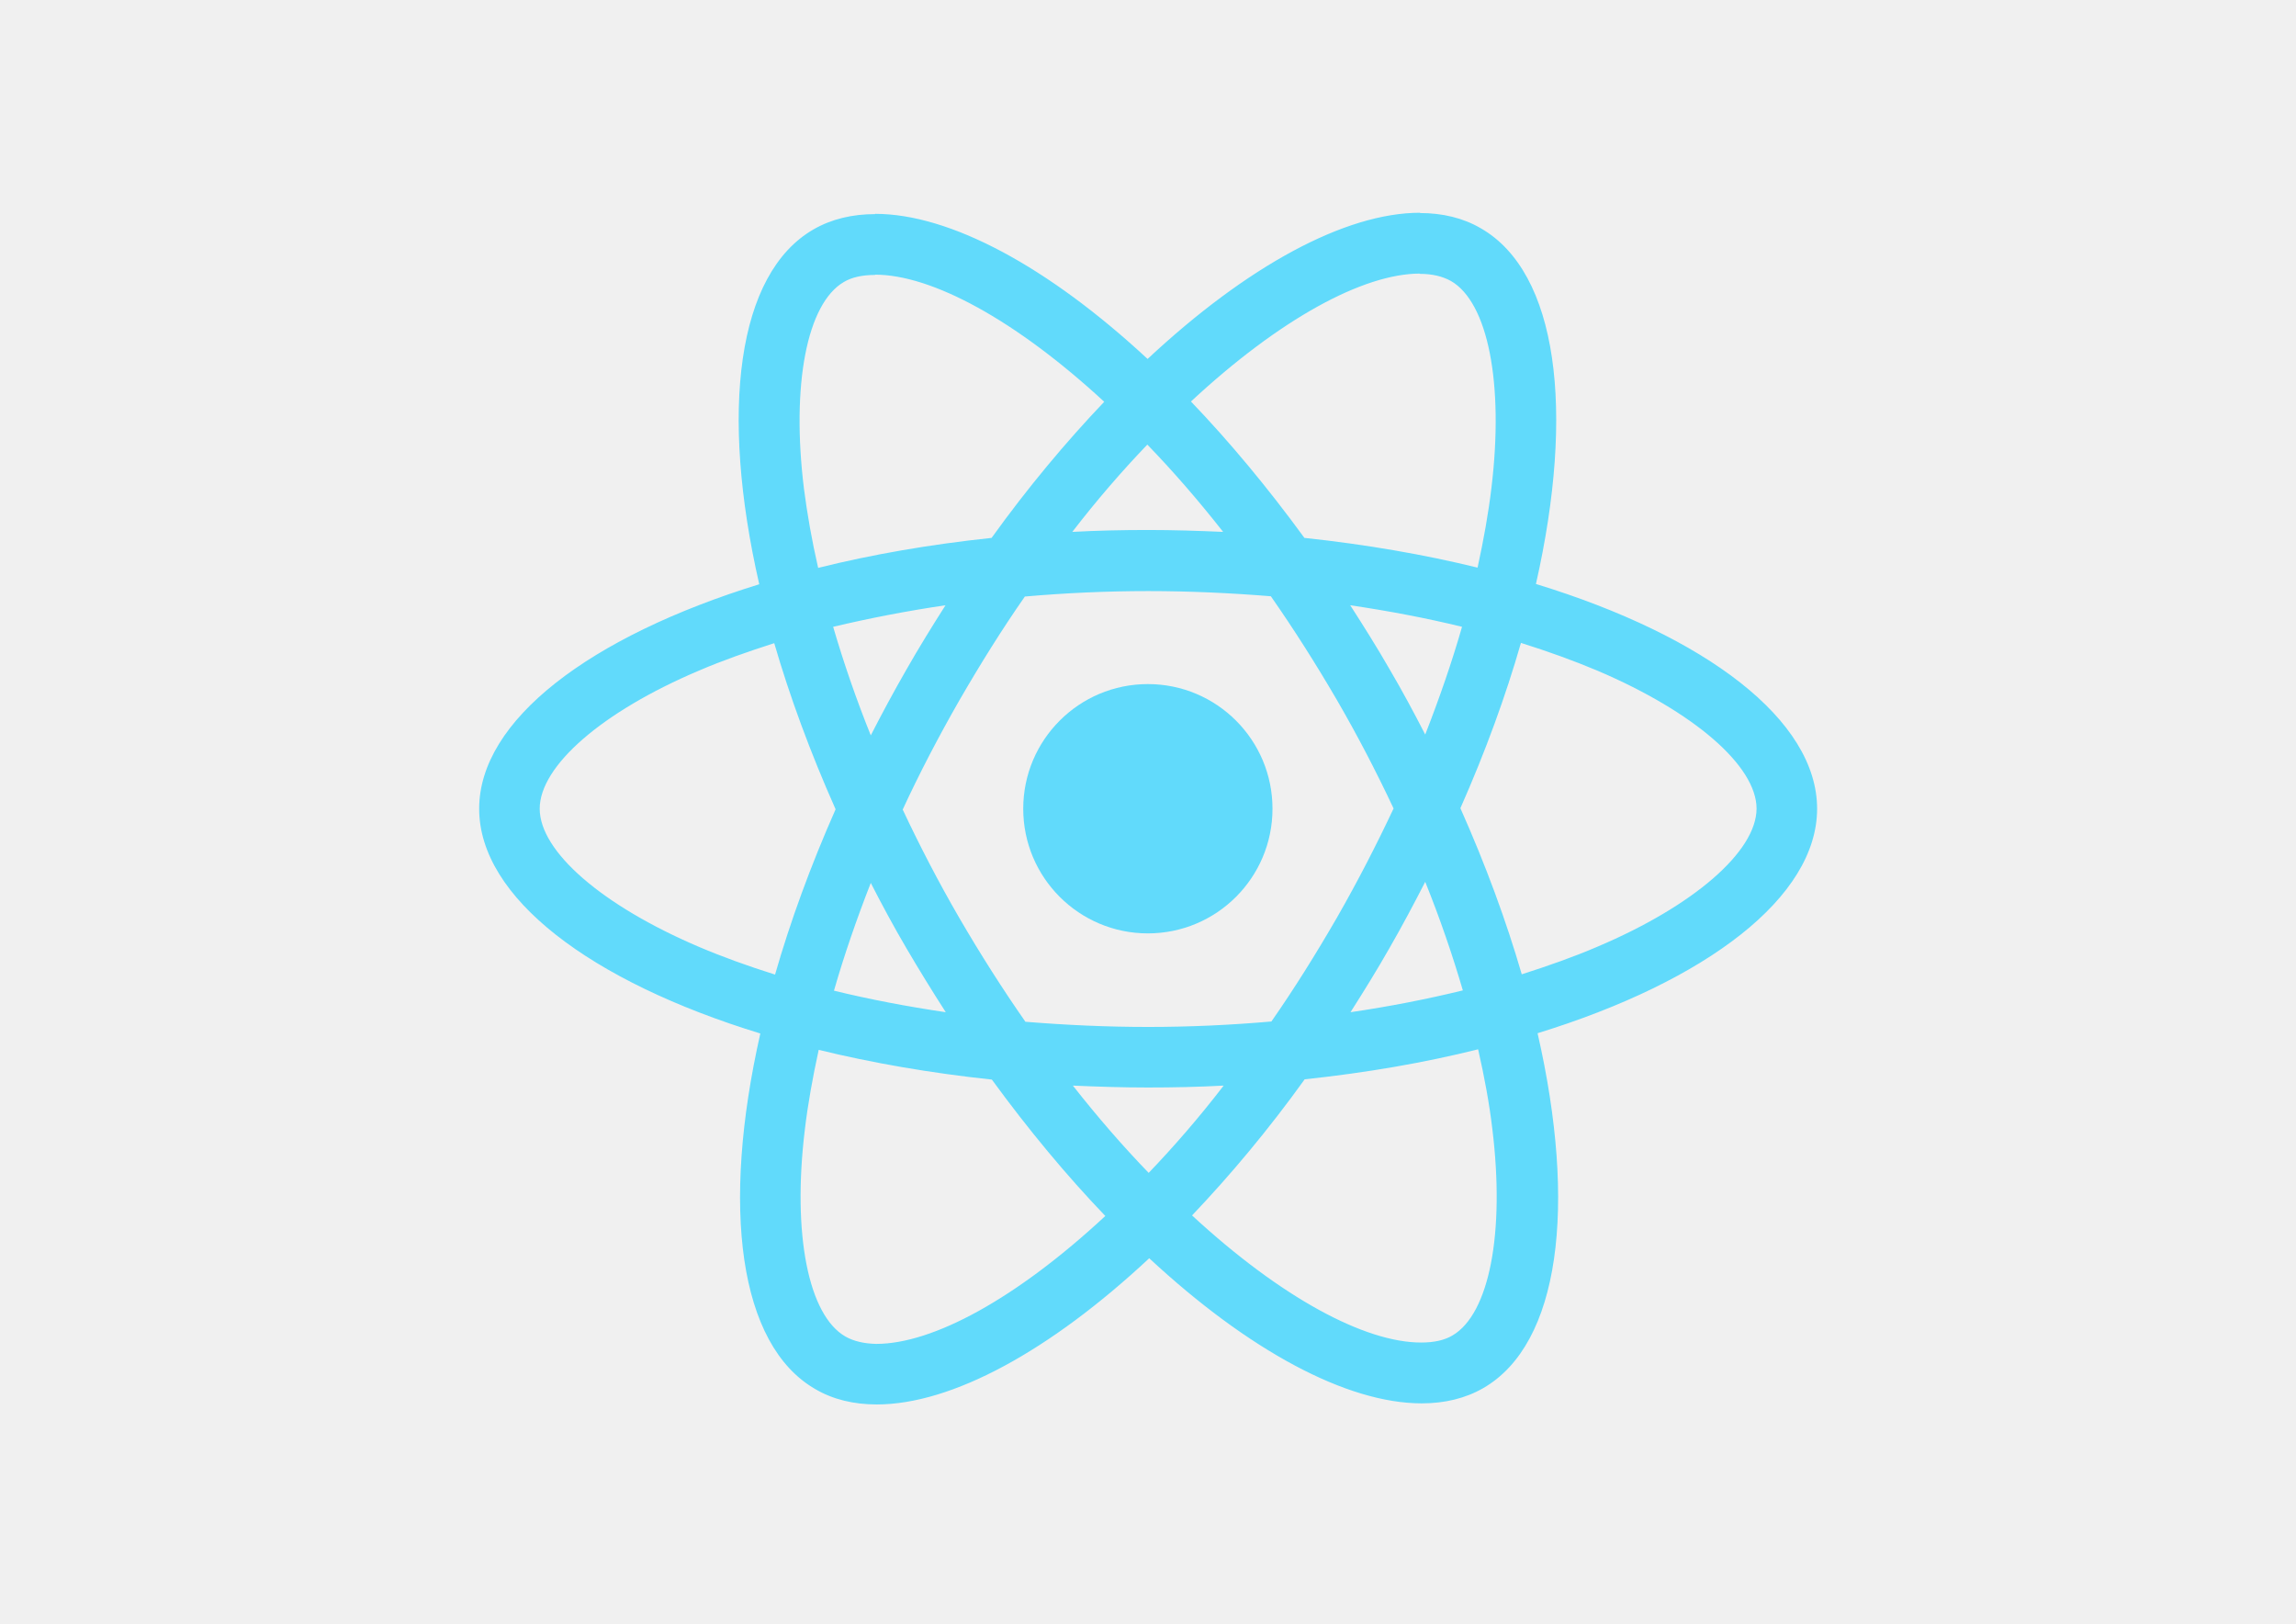
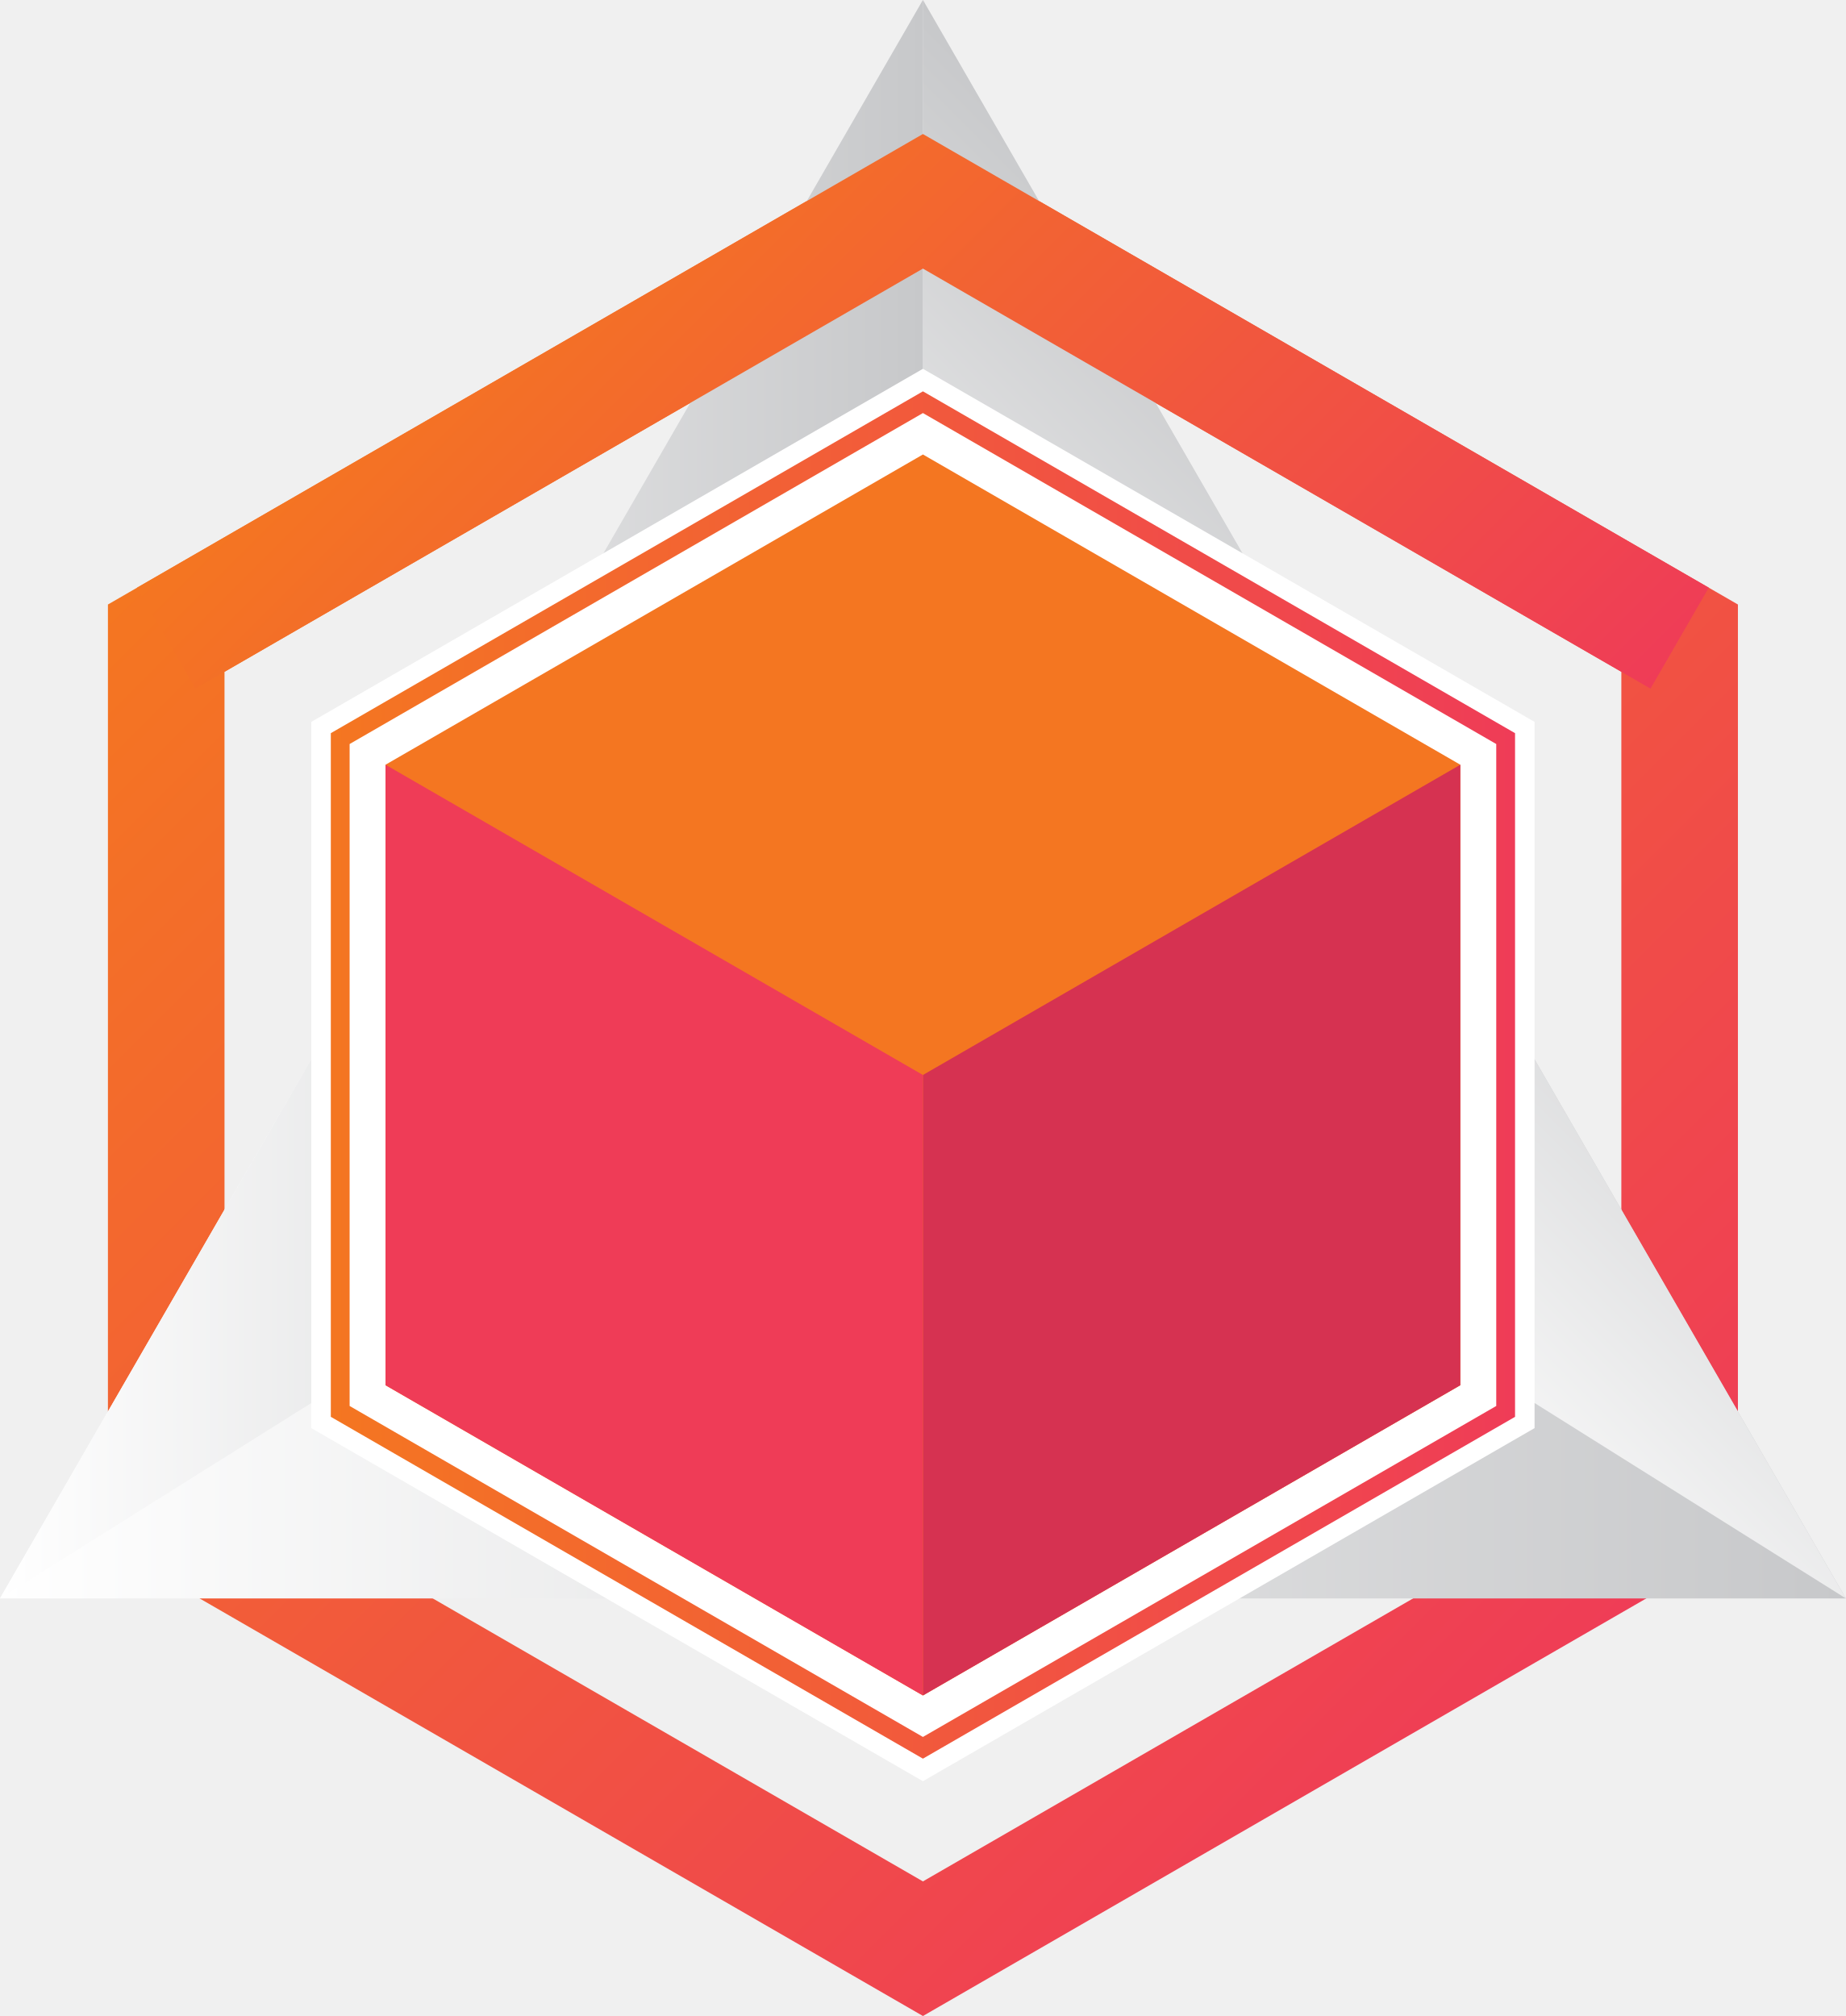
- <svg xmlns="http://www.w3.org/2000/svg" viewBox="0 0 841.9 595.3">
-   <g fill="#61DAFB">
-     <path d="M666.3 296.5c0-32.5-40.7-63.3-103.1-82.4 14.4-63.6 8-114.2-20.2-130.4-6.5-3.8-14.1-5.6-22.4-5.6v22.3c4.6 0 8.3.9 11.4 2.6 13.6 7.8 19.5 37.5 14.9 75.7-1.1 9.4-2.9 19.3-5.1 29.4-19.6-4.8-41-8.5-63.5-10.9-13.5-18.5-27.5-35.3-41.6-50 32.6-30.3 63.2-46.9 84-46.9V78c-27.5 0-63.5 19.6-99.9 53.6-36.4-33.8-72.4-53.2-99.9-53.2v22.3c20.7 0 51.4 16.5 84 46.6-14 14.7-28 31.4-41.3 49.9-22.6 2.4-44 6.1-63.6 11-2.3-10-4-19.7-5.2-29-4.7-38.2 1.1-67.9 14.6-75.8 3-1.8 6.9-2.6 11.5-2.6V78.5c-8.4 0-16 1.8-22.6 5.6-28.1 16.2-34.4 66.7-19.9 130.1-62.2 19.2-102.7 49.9-102.7 82.3 0 32.5 40.7 63.3 103.1 82.4-14.4 63.6-8 114.2 20.2 130.4 6.5 3.8 14.1 5.6 22.5 5.6 27.5 0 63.5-19.6 99.9-53.6 36.4 33.8 72.4 53.2 99.9 53.2 8.4 0 16-1.8 22.6-5.6 28.1-16.2 34.4-66.7 19.9-130.1 62-19.1 102.5-49.9 102.5-82.3zm-130.2-66.7c-3.7 12.9-8.3 26.2-13.5 39.5-4.1-8-8.4-16-13.1-24-4.6-8-9.5-15.8-14.4-23.4 14.2 2.1 27.9 4.7 41 7.9zm-45.8 106.5c-7.8 13.5-15.8 26.3-24.1 38.2-14.9 1.3-30 2-45.2 2-15.1 0-30.2-.7-45-1.9-8.3-11.9-16.4-24.6-24.2-38-7.6-13.1-14.5-26.4-20.8-39.8 6.2-13.4 13.2-26.8 20.7-39.9 7.8-13.5 15.8-26.3 24.1-38.2 14.9-1.3 30-2 45.2-2 15.1 0 30.2.7 45 1.9 8.3 11.9 16.4 24.6 24.2 38 7.6 13.1 14.5 26.4 20.8 39.8-6.3 13.4-13.2 26.8-20.7 39.9zm32.3-13c5.4 13.4 10 26.8 13.8 39.8-13.1 3.2-26.9 5.9-41.2 8 4.9-7.7 9.8-15.6 14.4-23.7 4.6-8 8.9-16.1 13-24.1zM421.2 430c-9.3-9.6-18.6-20.3-27.8-32 9 .4 18.2.7 27.5.7 9.4 0 18.7-.2 27.8-.7-9 11.7-18.3 22.4-27.5 32zm-74.4-58.9c-14.2-2.1-27.9-4.7-41-7.9 3.7-12.9 8.3-26.2 13.5-39.5 4.1 8 8.4 16 13.1 24 4.7 8 9.5 15.8 14.4 23.4zM420.7 163c9.3 9.6 18.6 20.3 27.8 32-9-.4-18.2-.7-27.5-.7-9.4 0-18.7.2-27.8.7 9-11.7 18.3-22.4 27.5-32zm-74 58.9c-4.9 7.7-9.8 15.6-14.4 23.7-4.6 8-8.9 16-13 24-5.4-13.4-10-26.8-13.8-39.8 13.1-3.1 26.9-5.8 41.2-7.9zm-90.5 125.2c-35.4-15.1-58.3-34.9-58.3-50.6 0-15.7 22.9-35.6 58.3-50.6 8.6-3.7 18-7 27.7-10.1 5.7 19.6 13.2 40 22.5 60.9-9.2 20.8-16.6 41.1-22.2 60.6-9.9-3.1-19.3-6.5-28-10.2zM310 490c-13.6-7.8-19.5-37.5-14.9-75.7 1.1-9.4 2.9-19.3 5.1-29.4 19.6 4.8 41 8.5 63.5 10.9 13.5 18.5 27.5 35.3 41.6 50-32.6 30.3-63.2 46.9-84 46.9-4.5-.1-8.3-1-11.3-2.7zm237.2-76.2c4.7 38.2-1.1 67.9-14.6 75.8-3 1.8-6.9 2.6-11.5 2.6-20.7 0-51.4-16.5-84-46.6 14-14.7 28-31.4 41.3-49.9 22.6-2.4 44-6.1 63.6-11 2.3 10.1 4.1 19.8 5.2 29.1zm38.5-66.7c-8.6 3.7-18 7-27.7 10.1-5.7-19.6-13.2-40-22.5-60.9 9.2-20.8 16.6-41.1 22.2-60.6 9.9 3.1 19.3 6.5 28.1 10.2 35.4 15.1 58.3 34.9 58.3 50.6-.1 15.7-23 35.6-58.4 50.6zM320.8 78.4z" />
-     <circle cx="420.9" cy="296.5" r="45.7" />
-     <path d="M520.5 78.1z" />
+ <svg xmlns="http://www.w3.org/2000/svg" xmlns:xlink="http://www.w3.org/1999/xlink" id="uuid-c1a39c20-9d4a-475f-8c01-fb3e404bf219" viewBox="0 0 981.69 1072.26">
+   <defs>
+     <linearGradient id="uuid-2057d085-dbeb-4ba3-8af3-0f0078cb6b0f" x1="832.69" y1="913.61" x2="149" y2="229.92" gradientUnits="userSpaceOnUse">
+       <stop offset="0" stop-color="#ef3c57" />
+       <stop offset="1" stop-color="#f47621" />
+     </linearGradient>
+     <linearGradient id="uuid-c447a740-8de9-4b73-9807-9b4eed97302b" x1="0" y1="425.08" x2="981.69" y2="425.08" gradientUnits="userSpaceOnUse">
+       <stop offset="0" stop-color="#fff" />
+       <stop offset="1" stop-color="#c7c8ca" />
+     </linearGradient>
+     <linearGradient id="uuid-120fbc13-6fd8-45ec-8433-b15cbf5f4ada" x2="490.84" xlink:href="#uuid-c447a740-8de9-4b73-9807-9b4eed97302b" />
+     <linearGradient id="uuid-cd3b5668-ed93-4d30-98e4-dbb385ce0f11" x1="555.08" y1="606.26" x2="826.09" y2="335.25" xlink:href="#uuid-c447a740-8de9-4b73-9807-9b4eed97302b" />
+     <linearGradient id="uuid-262c8165-cbe2-429b-9a24-3542a2cd758b" x1="805.75" y1="571.76" x2="175.94" y2="571.76" xlink:href="#uuid-2057d085-dbeb-4ba3-8af3-0f0078cb6b0f" />
+     <linearGradient id="uuid-ede592d6-1bf4-478a-8b5f-99cf50412906" x1="705.49" y1="538.56" x2="276.2" y2="109.27" xlink:href="#uuid-2057d085-dbeb-4ba3-8af3-0f0078cb6b0f" />
+   </defs>
+   <path d="M490.84,1072.26L57.4,822.01V321.52L490.84,71.27l433.44,250.25v500.5l-433.44,250.25ZM119.4,786.22l371.44,214.45,371.44-214.45V357.31L490.84,142.86,119.4,357.31v428.9Z" style="fill:url(#uuid-2057d085-dbeb-4ba3-8af3-0f0078cb6b0f);" />
+   <g>
+     <polygon points="490.84 0 981.69 850.16 0 850.16 490.84 0" style="fill:url(#uuid-c447a740-8de9-4b73-9807-9b4eed97302b);" />
+     <polygon points="490.84 0 490.84 542.02 0 850.16 490.84 0" style="fill:url(#uuid-120fbc13-6fd8-45ec-8433-b15cbf5f4ada);" />
+     <polygon points="490.84 0 981.69 850.16 490.84 542.02 490.84 0" style="fill:url(#uuid-cd3b5668-ed93-4d30-98e4-dbb385ce0f11);" />
  </g>
+   <polygon points="165.56 383.96 165.56 759.57 490.84 947.37 816.13 759.57 816.13 383.96 490.84 196.16 165.56 383.96" style="fill:#fff;" />
+   <polygon points="180.94 392.84 180.94 750.69 490.84 929.61 800.75 750.69 800.75 392.84 490.84 213.92 180.94 392.84" style="fill:none; stroke:url(#uuid-262c8165-cbe2-429b-9a24-3542a2cd758b); stroke-miterlimit:10; stroke-width:10px;" />
+   <g>
+     <polygon points="205.03 406.74 205.03 736.77 490.84 901.78 776.65 736.77 776.65 406.74 490.84 241.73 205.03 406.74" style="fill:#f47621;" />
+     <polygon points="490.84 901.78 776.65 736.77 776.65 406.74 490.84 571.76 490.84 901.78" style="fill:#d63251;" />
+     <polygon points="490.84 571.76 205.03 406.74 205.03 736.77 490.84 901.78 490.84 571.76" style="fill:#ef3c57;" />
+   </g>
+   <polygon points="877.78 366.26 490.84 142.86 103.9 366.26 72.9 312.57 490.84 71.27 908.78 312.57 877.78 366.26" style="fill:url(#uuid-ede592d6-1bf4-478a-8b5f-99cf50412906);" />
</svg>
